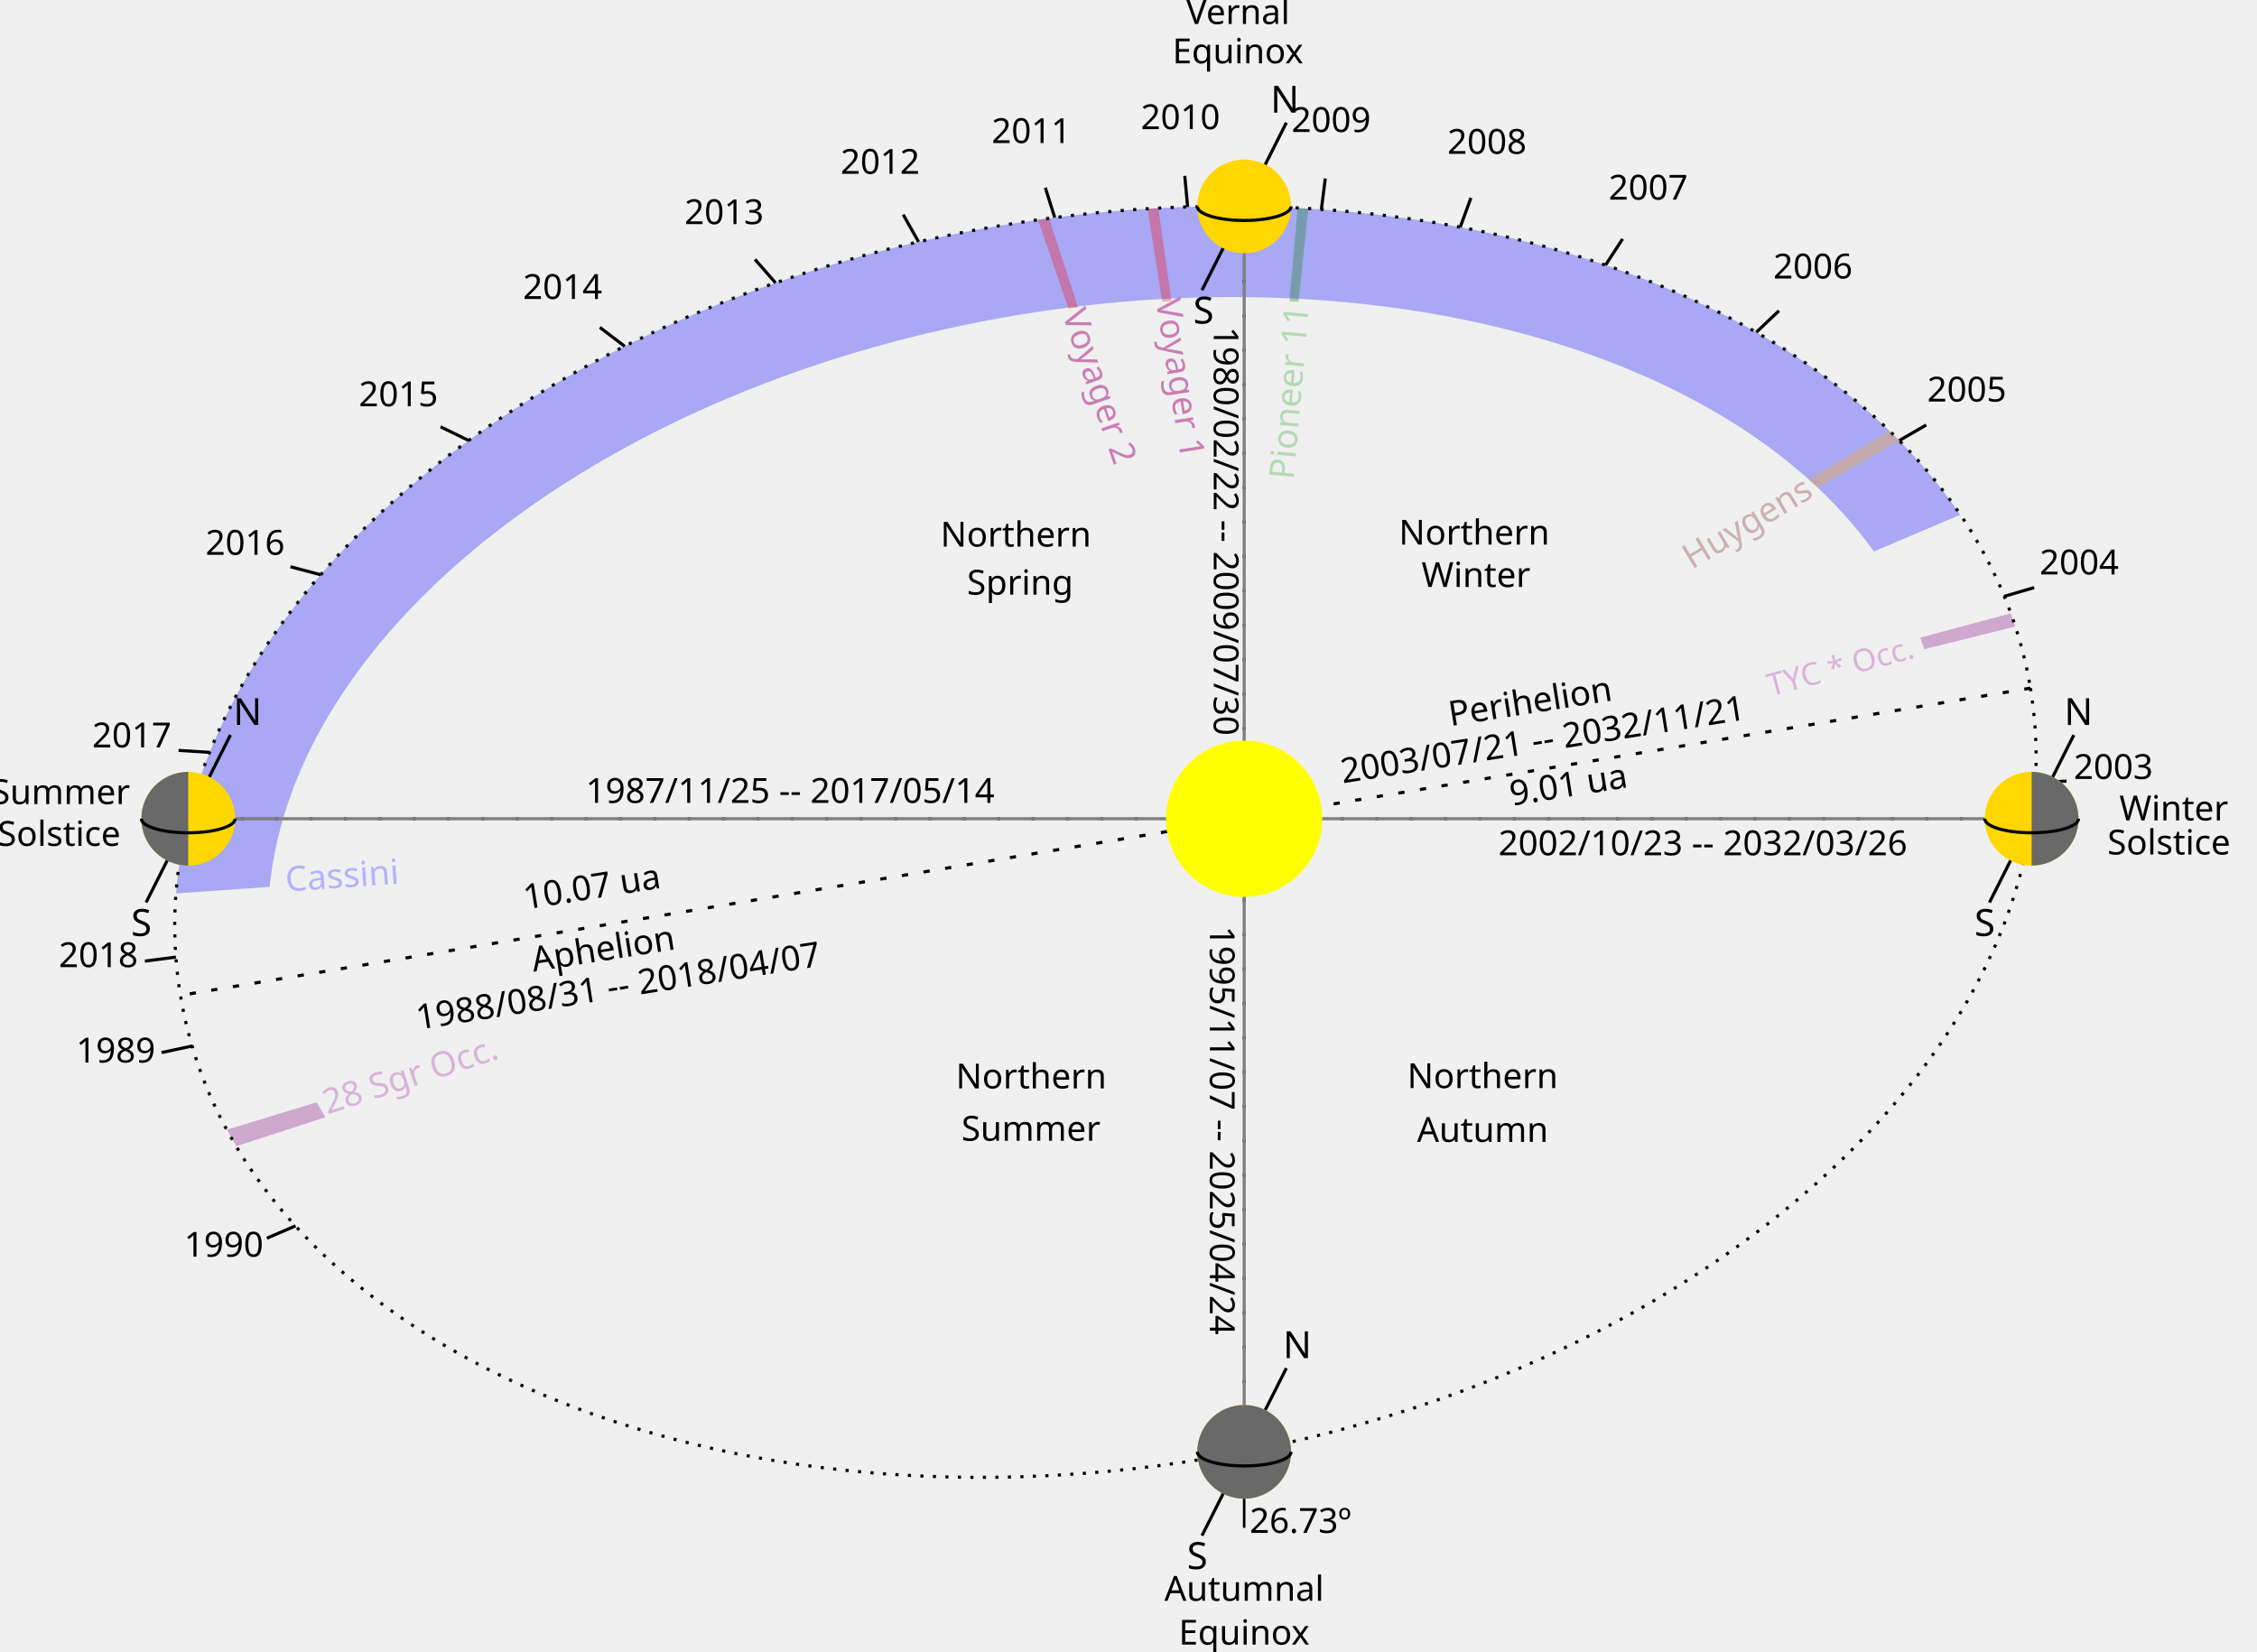
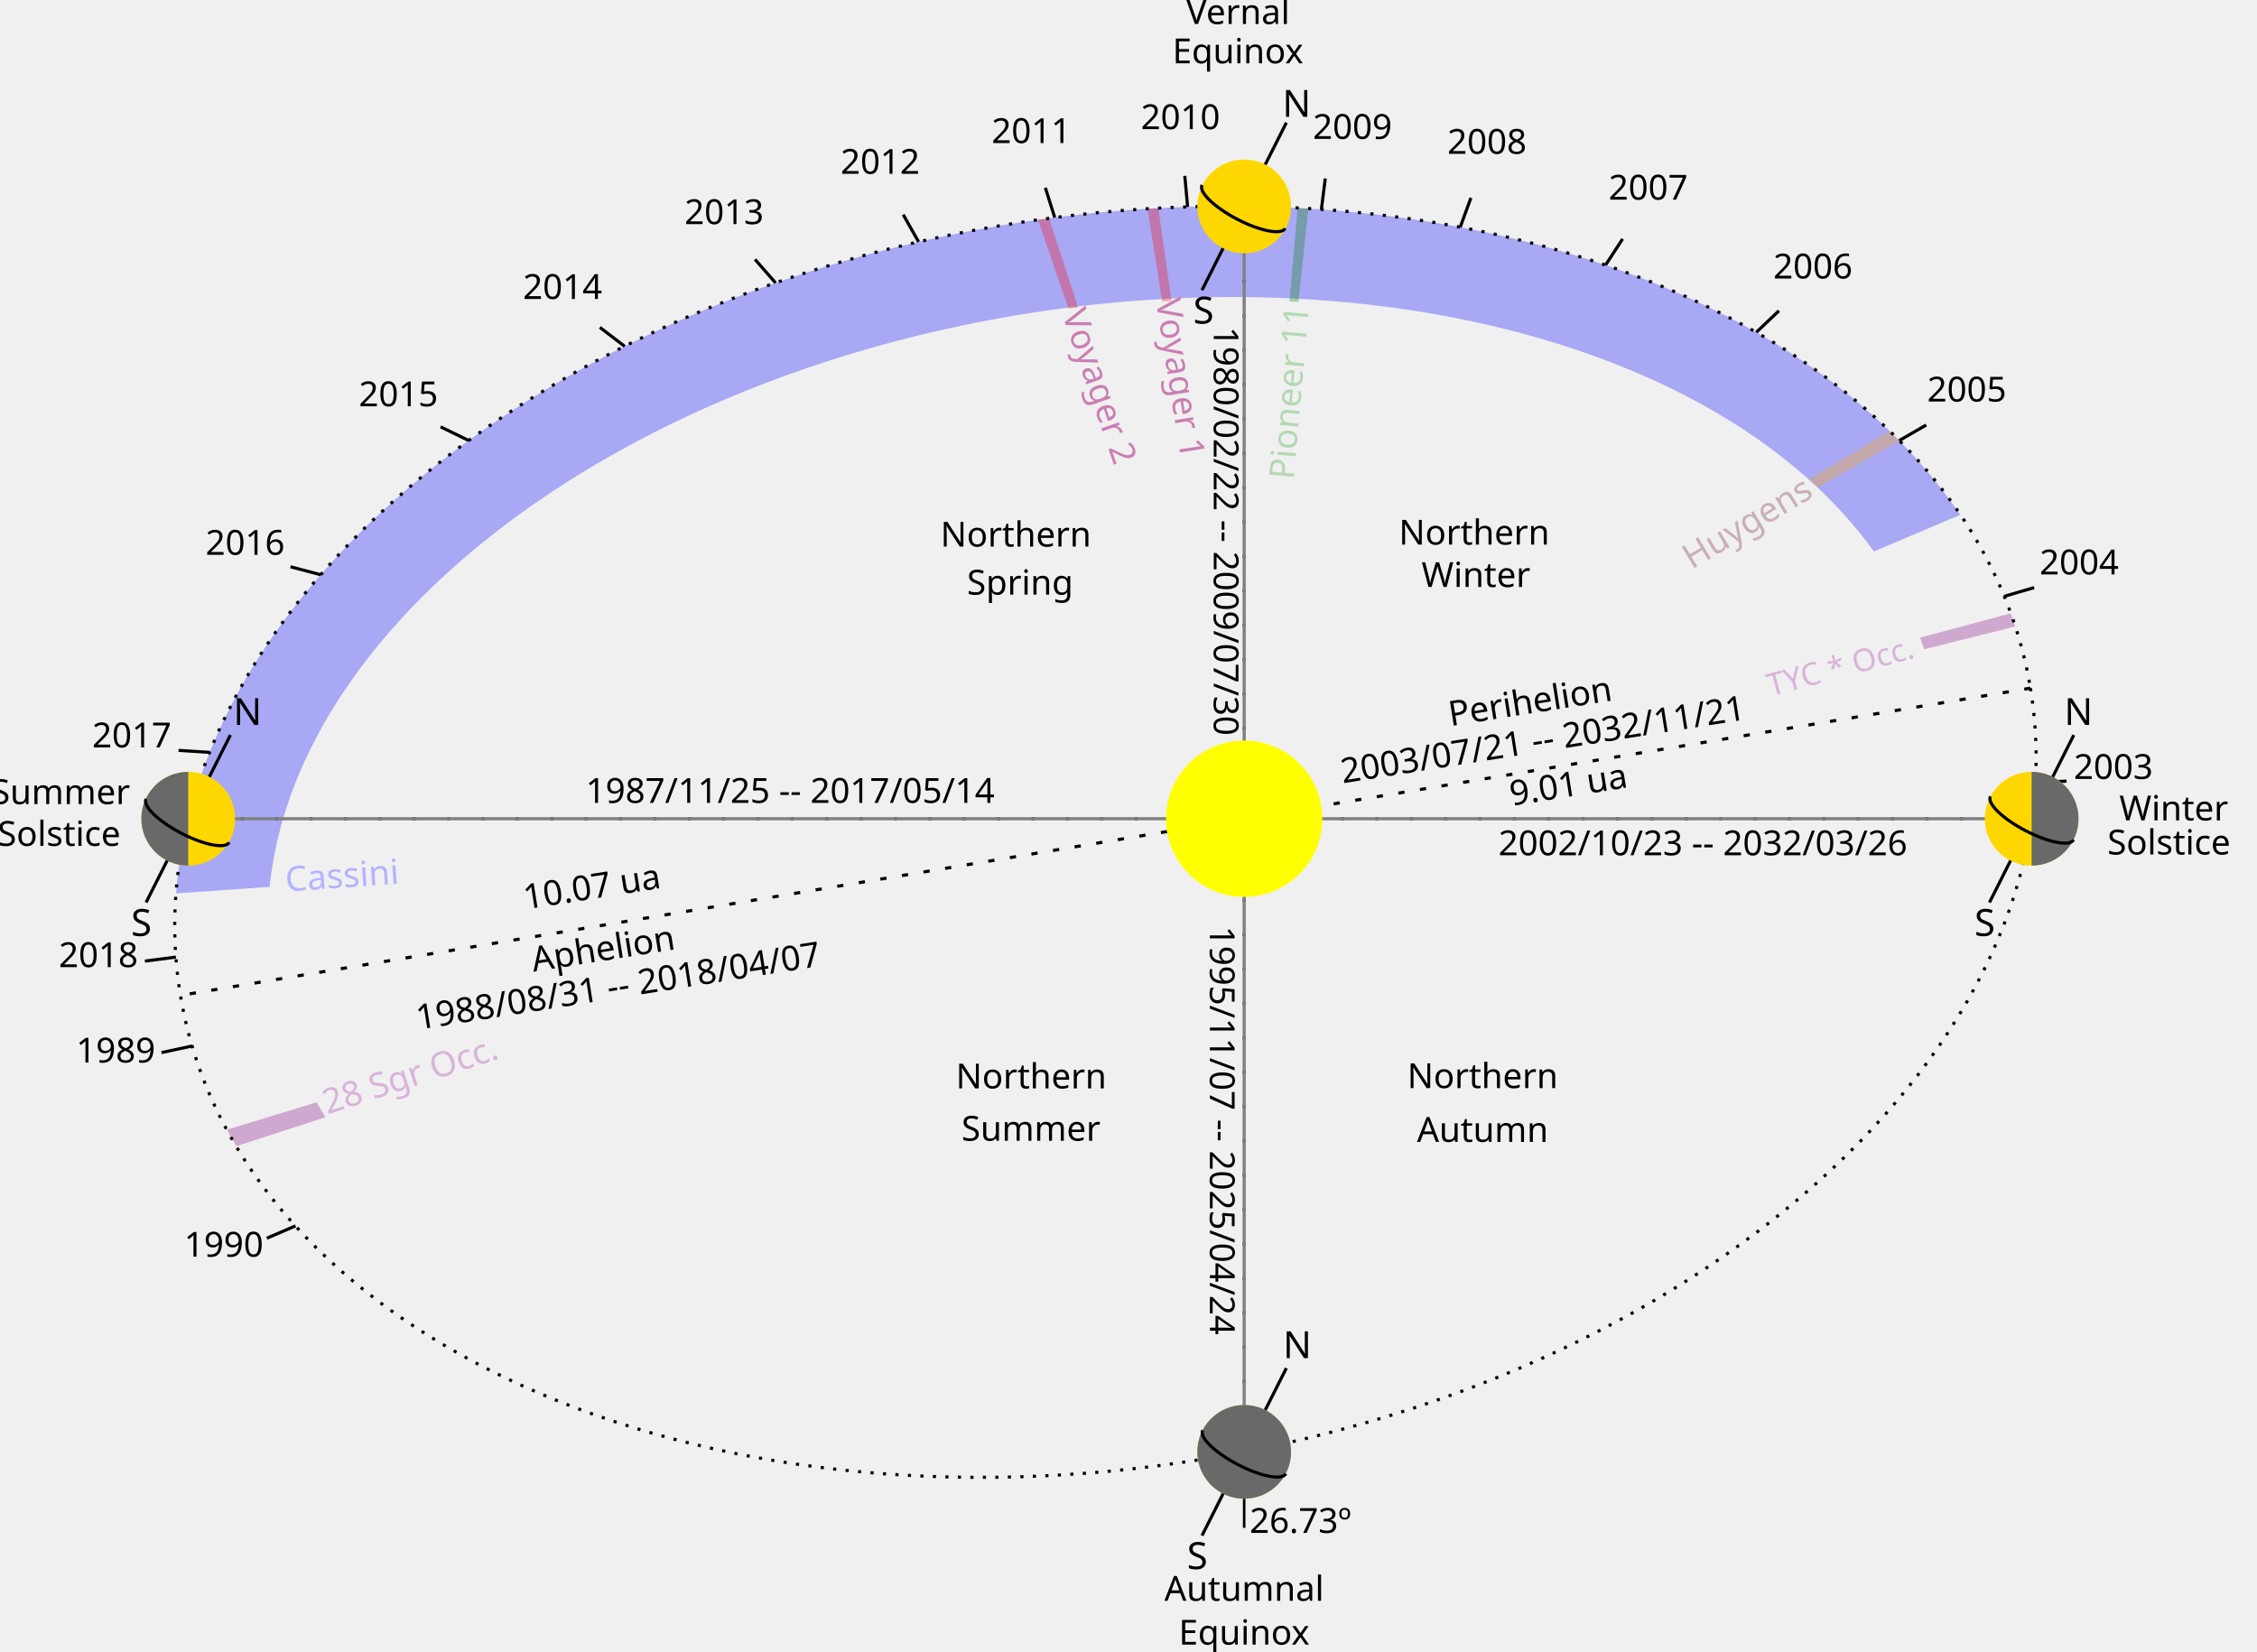
<svg xmlns="http://www.w3.org/2000/svg" width="722.12" height="528.375" id="svg2" version="1.1">
  <defs id="defs239" />
  <path d="m 651.191,250.387 9.99,-0.457" style="fill:none;stroke:#000000;stroke-width:1" id="path7" />
  <text x="676.164" y="249.244" font-size="10" style="font-style:normal;font-variant:normal;font-weight:500;font-stretch:normal;font-size:11.083px;line-height:125%;font-family:'CMU Serif';-inkscape-font-specification:'CMU Serif, Medium';text-align:center;writing-mode:lr-tb;text-anchor:middle" id="text9">2003</text>
  <path d="m 641.227,190.82 9.598,-2.808" style="fill:none;stroke:#000000;stroke-width:1" id="path11" />
  <text x="665.221" y="183.799" font-size="10" style="font-style:normal;font-variant:normal;font-weight:500;font-stretch:normal;font-size:11.083px;line-height:125%;font-family:'CMU Serif';-inkscape-font-specification:'CMU Serif, Medium';text-align:center;writing-mode:lr-tb;text-anchor:middle" id="text13">2004</text>
  <path d="m 607.627,140.983 8.66,-5" style="fill:none;stroke:#000000;stroke-width:1" id="path15" />
  <text x="629.278" y="128.483" font-size="10" style="font-style:normal;font-variant:normal;font-weight:500;font-stretch:normal;font-size:11.083px;line-height:125%;font-family:'CMU Serif';-inkscape-font-specification:'CMU Serif, Medium';text-align:center;writing-mode:lr-tb;text-anchor:middle" id="text17">2005</text>
  <path d="m 561.914,106.327 7.25,-6.887" style="fill:none;stroke:#000000;stroke-width:1" id="path19" />
  <text x="580.039" y="89.108" font-size="10" style="font-style:normal;font-variant:normal;font-weight:500;font-stretch:normal;font-size:11.083px;line-height:125%;font-family:'CMU Serif';-inkscape-font-specification:'CMU Serif, Medium';text-align:center;writing-mode:lr-tb;text-anchor:middle" id="text21">2006</text>
  <path d="m 513.689,84.818 5.465,-8.374" style="fill:none;stroke:#000000;stroke-width:1" id="path23" />
  <text x="527.352" y="63.882" font-size="10" style="font-style:normal;font-variant:normal;font-weight:500;font-stretch:normal;font-size:11.083px;line-height:125%;font-family:'CMU Serif';-inkscape-font-specification:'CMU Serif, Medium';text-align:center;writing-mode:lr-tb;text-anchor:middle" id="text25">2007</text>
  <path d="m 467.184,72.703 3.43,-9.393" style="fill:none;stroke:#000000;stroke-width:1" id="path27" />
  <text x="475.759" y="49.22" font-size="10" style="font-style:normal;font-variant:normal;font-weight:500;font-stretch:normal;font-size:11.083px;line-height:125%;font-family:'CMU Serif';-inkscape-font-specification:'CMU Serif, Medium';text-align:center;writing-mode:lr-tb;text-anchor:middle" id="text29">2008</text>
  <path d="m 422.767,67.036 1.257,-9.921" style="fill:none;stroke:#000000;stroke-width:1" id="path31" />
-   <text x="425.909" y="42.234" font-size="10" style="font-style:normal;font-variant:normal;font-weight:500;font-stretch:normal;font-size:11.083px;line-height:125%;font-family:'CMU Serif';-inkscape-font-specification:'CMU Serif, Medium';text-align:center;writing-mode:lr-tb;text-anchor:middle" id="text33">2009</text>
+   <text x="432.715" y="44.444" font-size="10" style="font-style:normal;font-variant:normal;font-weight:500;font-stretch:normal;font-size:11.083px;line-height:125%;font-family:'CMU Serif';-inkscape-font-specification:'CMU Serif, Medium';text-align:center;writing-mode:lr-tb;text-anchor:middle" id="text33">2009</text>
  <path d="m 379.983,66.225 -0.92,-9.958" style="fill:none;stroke:#000000;stroke-width:1" id="path35" />
  <text x="377.682" y="41.331" font-size="10" style="font-style:normal;font-variant:normal;font-weight:500;font-stretch:normal;font-size:11.083px;line-height:125%;font-family:'CMU Serif';-inkscape-font-specification:'CMU Serif, Medium';text-align:center;writing-mode:lr-tb;text-anchor:middle" id="text37">2010</text>
  <path d="m 337.459,69.612 -3.005,-9.538" style="fill:none;stroke:#000000;stroke-width:1" id="path39" />
  <text x="329.946" y="45.768" font-size="10" style="font-style:normal;font-variant:normal;font-weight:500;font-stretch:normal;font-size:11.083px;line-height:125%;font-family:'CMU Serif';-inkscape-font-specification:'CMU Serif, Medium';text-align:center;writing-mode:lr-tb;text-anchor:middle" id="text41">2011</text>
  <path d="m 293.896,77.388 -4.915,-8.709" style="fill:none;stroke:#000000;stroke-width:1" id="path43" />
  <text x="281.608" y="55.616" font-size="10" style="font-style:normal;font-variant:normal;font-weight:500;font-stretch:normal;font-size:11.083px;line-height:125%;font-family:'CMU Serif';-inkscape-font-specification:'CMU Serif, Medium';text-align:center;writing-mode:lr-tb;text-anchor:middle" id="text45">2012</text>
  <path d="m 248.151,90.534 -6.583,-7.528" style="fill:none;stroke:#000000;stroke-width:1" id="path47" />
  <text x="231.693" y="71.715" font-size="10" style="font-style:normal;font-variant:normal;font-weight:500;font-stretch:normal;font-size:11.083px;line-height:125%;font-family:'CMU Serif';-inkscape-font-specification:'CMU Serif, Medium';text-align:center;writing-mode:lr-tb;text-anchor:middle" id="text49">2013</text>
  <path d="m 199.875,110.82 -7.952,-6.064" style="fill:none;stroke:#000000;stroke-width:1" id="path51" />
  <text x="179.996" y="95.66" font-size="10" style="font-style:normal;font-variant:normal;font-weight:500;font-stretch:normal;font-size:11.083px;line-height:125%;font-family:'CMU Serif';-inkscape-font-specification:'CMU Serif, Medium';text-align:center;writing-mode:lr-tb;text-anchor:middle" id="text53">2014</text>
  <path d="m 149.955,140.955 -8.988,-4.384" style="fill:none;stroke:#000000;stroke-width:1" id="path55" />
  <text x="127.485" y="129.996" font-size="10" style="font-style:normal;font-variant:normal;font-weight:500;font-stretch:normal;font-size:11.083px;line-height:125%;font-family:'CMU Serif';-inkscape-font-specification:'CMU Serif, Medium';text-align:center;writing-mode:lr-tb;text-anchor:middle" id="text57">2015</text>
  <path d="m 102.608,183.904 -9.668,-2.554" style="fill:none;stroke:#000000;stroke-width:1" id="path59" />
  <text x="78.437" y="177.518" font-size="10" style="font-style:normal;font-variant:normal;font-weight:500;font-stretch:normal;font-size:11.083px;line-height:125%;font-family:'CMU Serif';-inkscape-font-specification:'CMU Serif, Medium';text-align:center;writing-mode:lr-tb;text-anchor:middle" id="text61">2016</text>
  <path d="m 67.115,240.742 -9.979,-0.64" style="fill:none;stroke:#000000;stroke-width:1" id="path63" />
  <text x="42.167" y="239.141" font-size="10" style="font-style:normal;font-variant:normal;font-weight:500;font-stretch:normal;font-size:11.083px;line-height:125%;font-family:'CMU Serif';-inkscape-font-specification:'CMU Serif, Medium';text-align:center;writing-mode:lr-tb;text-anchor:middle" id="text65">2017</text>
  <path d="m 56.277,306.24 -9.917,1.284" style="fill:none;stroke:#000000;stroke-width:1" id="path67" />
  <text x="31.485" y="309.451" font-size="10" style="font-style:normal;font-variant:normal;font-weight:500;font-stretch:normal;font-size:11.083px;line-height:125%;font-family:'CMU Serif';-inkscape-font-specification:'CMU Serif, Medium';text-align:center;writing-mode:lr-tb;text-anchor:middle" id="text69">2018</text>
  <path d="m 61.47,334.684 -9.775,2.112" style="fill:none;stroke:#000000;stroke-width:1" id="path71" />
  <text x="37.034" y="339.963" font-size="10" style="font-style:normal;font-variant:normal;font-weight:500;font-stretch:normal;font-size:11.083px;line-height:125%;font-family:'CMU Serif';-inkscape-font-specification:'CMU Serif, Medium';text-align:center;writing-mode:lr-tb;text-anchor:middle" id="text73">1989</text>
  <path d="m 94.57,392.239 -9.189,3.944" style="fill:none;stroke:#000000;stroke-width:1" id="path75" />
  <text x="71.597" y="402.1" font-size="10" style="font-style:normal;font-variant:normal;font-weight:500;font-stretch:normal;font-size:11.083px;line-height:125%;font-family:'CMU Serif';-inkscape-font-specification:'CMU Serif, Medium';text-align:center;writing-mode:lr-tb;text-anchor:middle" id="text77">1990</text>
  <path d="M 627.164,164.726 A 200,300 80.57 0 0 56.337,285.866 l 29.927,-2.093 A 170,270 80.57 0 1 599.548,176.448 Z" style="opacity:0.3;fill:#0000ff;stroke:none" id="path79" />
  <text x="89.624" y="290.955" font-size="10" transform="matrix(0.9975641,-0.06975647,0.06975647,0.9975641,0,0)" style="font-style:normal;font-variant:normal;font-weight:500;font-stretch:normal;font-size:11.083px;line-height:125%;font-family:'CMU Serif';-inkscape-font-specification:'CMU Serif, Medium';text-align:center;writing-mode:lr-tb;text-anchor:middle;fill:#b3b3ff;fill-opacity:1;" id="text81">Cassini</text>
  <path d="m 418.589,66.764 a 200,300 80.57 0 0 -3.422,-0.191 l -2.615,29.886 a 170,270 80.57 0 1 2.901,0.141 z" style="opacity:0.3;fill:#008000;stroke:none" id="path83" />
  <text x="-89.097" y="425.716" font-size="10" transform="matrix(0.08715574,-0.9961947,0.9961947,0.08715574,0,0)" style="font-style:normal;font-variant:normal;font-weight:500;font-stretch:normal;font-size:11.083px;line-height:125%;font-family:'CMU Serif';-inkscape-font-specification:'CMU Serif, Medium';text-align:center;writing-mode:lr-tb;text-anchor:middle;fill:#b3d9b3;fill-opacity:1;" id="text85">Pioneer 11</text>
  <path d="m 370.617,66.617 a 200,300 80.57 0 0 -3.455,0.195 l 4.693,29.631 a 170,270 80.57 0 1 2.937,-0.118 z" style="opacity:0.3;fill:#ff0000;stroke:none" id="path87" />
  <text x="178.613" y="-350.215" font-size="10" transform="matrix(0.1564345,0.9876883,-0.9876883,0.1564345,0,0)" style="font-style:normal;font-variant:normal;font-weight:500;font-stretch:normal;font-size:11.083px;line-height:125%;font-family:'CMU Serif';-inkscape-font-specification:'CMU Serif, Medium';text-align:center;writing-mode:lr-tb;text-anchor:middle;fill:#ca7eb3;fill-opacity:1;" id="text89">Voyager 1</text>
  <path d="m 335.648,69.848 a 200,300 80.57 0 0 -3.562,0.485 l 9.767,28.366 a 170,270 80.57 0 1 3.065,-0.319 z" style="opacity:0.3;fill:#ff0000;stroke:none" id="path91" />
  <text x="231.358" y="-288.554" font-size="10" transform="matrix(0.3255682,0.9455186,-0.9455186,0.3255682,0,0)" style="font-style:normal;font-variant:normal;font-weight:500;font-stretch:normal;font-size:11.083px;line-height:125%;font-family:'CMU Serif';-inkscape-font-specification:'CMU Serif, Medium';text-align:center;writing-mode:lr-tb;text-anchor:middle;fill:#ca7eb3;fill-opacity:1;" id="text93">Voyager 2</text>
  <path d="m 607.627,140.983 a 200,300 80.57 0 0 -3.096,-3.066 l -25.715,15.451 a 170,270 80.57 0 1 2.83,2.615 z" style="opacity:0.3;fill:#ffa500;stroke:none" id="path95" />
  <text x="393.02" y="435.063" font-size="10" transform="matrix(0.8571673,-0.5150381,0.5150381,0.8571673,0,0)" style="font-style:normal;font-variant:normal;font-weight:500;font-stretch:normal;font-size:11.083px;line-height:125%;font-family:'CMU Serif';-inkscape-font-specification:'CMU Serif, Medium';text-align:center;writing-mode:lr-tb;text-anchor:middle;fill:#caafb3;fill-opacity:1;" id="text97">Huygens</text>
  <path d="m 72.612,361.473 a 200,300 80.57 0 0 3,5.271 l 28.532,-9.271 a 170,270 80.57 0 1 -2.842,-4.771 z" style="opacity:0.3;fill:#800080;stroke:none" id="path99" />
  <text x="18.504" y="371.493" font-size="10" transform="matrix(0.9510565,-0.309017,0.309017,0.9510565,0,0)" style="font-style:normal;font-variant:normal;font-weight:500;font-stretch:normal;font-size:11.083px;line-height:125%;font-family:'CMU Serif';-inkscape-font-specification:'CMU Serif, Medium';text-align:center;writing-mode:lr-tb;text-anchor:middle;fill:#d9b3d9;fill-opacity:1;" id="text101">28 Sgr Occ.</text>
  <path d="m 644.785,200.457 a 200,300 80.57 0 0 -1.452,-4.205 l -28.978,7.765 a 170,270 80.57 0 1 1.321,3.698 z" style="opacity:0.3;fill:#800080;stroke:none" id="path103" />
  <text x="513.565" y="361.868" font-size="10" transform="matrix(0.9659258,-0.258819,0.258819,0.9659258,0,0)" style="font-style:normal;font-variant:normal;font-weight:500;font-stretch:normal;font-size:11.083px;line-height:125%;font-family:'CMU Serif';-inkscape-font-specification:'CMU Serif, Medium';text-align:center;writing-mode:lr-tb;text-anchor:middle;fill:#d9b3d9;fill-opacity:1" id="text105">
    <tspan id="tspan3742" x="513.565" y="361.868" style="font-style:normal;font-variant:normal;font-weight:500;font-stretch:normal;font-size:10px;line-height:125%;font-family:'CMU Serif';-inkscape-font-specification:'CMU Serif, Medium';text-align:center;writing-mode:lr-tb;text-anchor:middle;fill:#d9b3d9;fill-opacity:1">TYC * Occ.</tspan>
  </text>
  <text x="142.629" y="313.699" font-size="10" transform="matrix(0.9876883,-0.1564345,0.1564345,0.9876883,0,0)" style="font-style:normal;font-variant:normal;font-weight:500;font-stretch:normal;font-size:11.083px;line-height:125%;font-family:'CMU Serif';-inkscape-font-specification:'CMU Serif, Medium';text-align:center;writing-mode:lr-tb;text-anchor:middle" id="text107">10.07 ua</text>
  <text x="143.077" y="333.807" font-size="10" transform="matrix(0.9876883,-0.1564345,0.1564345,0.9876883,0,0)" style="font-style:normal;font-variant:normal;font-weight:500;font-stretch:normal;font-size:11.083px;line-height:125%;font-family:'CMU Serif';-inkscape-font-specification:'CMU Serif, Medium';text-align:center;writing-mode:lr-tb;text-anchor:middle" id="text109">Aphelion</text>
  <text x="145.977" y="346.336" font-size="10" transform="matrix(0.9876883,-0.1564345,0.1564345,0.9876883,0,0)" style="font-style:normal;font-variant:normal;font-weight:500;font-stretch:normal;font-size:11.083px;line-height:125%;font-family:'CMU Serif';-inkscape-font-specification:'CMU Serif, Medium';text-align:center;writing-mode:lr-tb;text-anchor:middle" id="text111">1988/08/31 -- 2018/04/07</text>
  <text x="456.341" y="330.297" font-size="10" transform="matrix(0.9876883,-0.1564345,0.1564345,0.9876883,0,0)" style="font-style:normal;font-variant:normal;font-weight:500;font-stretch:normal;font-size:11.083px;line-height:125%;font-family:'CMU Serif';-inkscape-font-specification:'CMU Serif, Medium';text-align:center;writing-mode:lr-tb;text-anchor:middle" id="text113">9.01 ua</text>
  <text x="448.402" y="302.068" font-size="10" transform="matrix(0.9876883,-0.1564345,0.1564345,0.9876883,0,0)" style="font-style:normal;font-variant:normal;font-weight:500;font-stretch:normal;font-size:11.083px;line-height:125%;font-family:'CMU Serif';-inkscape-font-specification:'CMU Serif, Medium';text-align:center;writing-mode:lr-tb;text-anchor:middle" id="text115">Perihelion</text>
  <text x="450.513" y="314.742" font-size="10" transform="matrix(0.9876883,-0.1564345,0.1564345,0.9876883,0,0)" style="font-style:normal;font-variant:normal;font-weight:500;font-stretch:normal;font-size:11.083px;line-height:125%;font-family:'CMU Serif';-inkscape-font-specification:'CMU Serif, Medium';text-align:center;writing-mode:lr-tb;text-anchor:middle" id="text117">2003/07/21 -- 2032/11/21</text>
  <text x="396.072" y="7.692" font-size="12" style="font-style:normal;font-variant:normal;font-weight:500;font-stretch:normal;font-size:11.083px;line-height:125%;font-family:'CMU Serif';-inkscape-font-specification:'CMU Serif, Medium';text-align:center;writing-mode:lr-tb;text-anchor:middle" id="text119">Vernal</text>
  <text x="396.072" y="20.258" font-size="12" style="font-style:normal;font-variant:normal;font-weight:500;font-stretch:normal;font-size:11.083px;line-height:125%;font-family:'CMU Serif';-inkscape-font-specification:'CMU Serif, Medium';text-align:center;writing-mode:lr-tb;text-anchor:middle" id="text121">Equinox</text>
  <text x="169.955" y="-388.337" font-size="10" transform="matrix(0,1,-1,0,0,0)" style="font-style:normal;font-variant:normal;font-weight:500;font-stretch:normal;font-size:11.083px;line-height:125%;font-family:'CMU Serif';-inkscape-font-specification:'CMU Serif, Medium';text-align:center;writing-mode:lr-tb;text-anchor:middle" id="text123">
    <tspan id="tspan3734" style="font-style:normal;font-variant:normal;font-weight:500;font-stretch:normal;font-size:11.083px;line-height:125%;font-family:'CMU Serif';-inkscape-font-specification:'CMU Serif, Medium';text-align:center;writing-mode:lr-tb;text-anchor:middle" x="169.955" y="-388.337">1980/02/22 -- 2009/07/30</tspan>
  </text>
  <text x="19.381" y="257.29" font-size="12" style="font-style:normal;font-variant:normal;font-weight:500;font-stretch:normal;font-size:11.083px;line-height:125%;font-family:'CMU Serif';-inkscape-font-specification:'CMU Serif, Medium';text-align:center;writing-mode:lr-tb;text-anchor:middle" id="text125">Summer</text>
  <text x="18.888" y="270.658" font-size="12" style="font-style:normal;font-variant:normal;font-weight:500;font-stretch:normal;font-size:11.083px;line-height:125%;font-family:'CMU Serif';-inkscape-font-specification:'CMU Serif, Medium';text-align:center;writing-mode:lr-tb;text-anchor:middle" id="text127">Solstice</text>
  <text x="252.815" y="256.897" font-size="10" style="font-style:normal;font-variant:normal;font-weight:500;font-stretch:normal;font-size:11.083px;line-height:125%;font-family:'CMU Serif';-inkscape-font-specification:'CMU Serif, Medium';text-align:center;writing-mode:lr-tb;text-anchor:middle" id="text129">1987/11/25 -- 2017/05/14</text>
  <text x="398.072" y="512.212" font-size="12" style="font-style:normal;font-variant:normal;font-weight:500;font-stretch:normal;font-size:11.083px;line-height:125%;font-family:'CMU Serif';-inkscape-font-specification:'CMU Serif, Medium';text-align:center;writing-mode:lr-tb;text-anchor:middle" id="text131">Autumnal</text>
  <text x="398.072" y="526.225" font-size="12" style="font-style:normal;font-variant:normal;font-weight:500;font-stretch:normal;font-size:11.083px;line-height:125%;font-family:'CMU Serif';-inkscape-font-specification:'CMU Serif, Medium';text-align:center;writing-mode:lr-tb;text-anchor:middle" id="text133">Equinox</text>
  <text x="361.731" y="-387.096" font-size="10" transform="matrix(0,1,-1,0,0,0)" style="font-style:normal;font-variant:normal;font-weight:500;font-stretch:normal;font-size:11.083px;line-height:125%;font-family:'CMU Serif';-inkscape-font-specification:'CMU Serif, Medium';text-align:center;writing-mode:lr-tb;text-anchor:middle" id="text135">1995/11/07 -- 2025/04/24</text>
  <text x="695.497" y="262.499" font-size="12" style="font-style:normal;font-variant:normal;font-weight:500;font-stretch:normal;font-size:11.083px;line-height:125%;font-family:'CMU Serif';-inkscape-font-specification:'CMU Serif, Medium';text-align:center;writing-mode:lr-tb;text-anchor:middle" id="text137">Winter</text>
  <text x="693.943" y="273.413" font-size="12" style="font-style:normal;font-variant:normal;font-weight:500;font-stretch:normal;font-size:11.083px;line-height:125%;font-family:'CMU Serif';-inkscape-font-specification:'CMU Serif, Medium';text-align:center;writing-mode:lr-tb;text-anchor:middle" id="text139">Solstice</text>
  <text x="544.828" y="273.661" font-size="10" style="font-style:normal;font-variant:normal;font-weight:500;font-stretch:normal;font-size:11.083px;line-height:125%;font-family:'CMU Serif';-inkscape-font-specification:'CMU Serif, Medium';text-align:center;writing-mode:lr-tb;text-anchor:middle" id="text141">2002/10/23 -- 2032/03/26</text>
  <g id="g3744" transform="translate(-9.280748,-11.42532)">
    <text id="text143" style="font-style:normal;font-variant:normal;font-weight:500;font-stretch:normal;font-size:11.083px;line-height:125%;font-family:'CMU Serif';-inkscape-font-specification:'CMU Serif, Medium';text-align:center;writing-mode:lr-tb;text-anchor:middle" font-size="10" y="185.684" x="480.952">Northern</text>
    <text id="text145" style="font-style:normal;font-variant:normal;font-weight:500;font-stretch:normal;font-size:11.083px;line-height:125%;font-family:'CMU Serif';-inkscape-font-specification:'CMU Serif, Medium';text-align:center;writing-mode:lr-tb;text-anchor:middle" font-size="10" y="199.244" x="481.504">Winter</text>
  </g>
  <g id="g3748" transform="translate(-9.280748,-11.42532)">
    <text id="text147" style="font-style:normal;font-variant:normal;font-weight:500;font-stretch:normal;font-size:11.083px;line-height:125%;font-family:'CMU Serif';-inkscape-font-specification:'CMU Serif, Medium';text-align:center;writing-mode:lr-tb;text-anchor:middle" font-size="10" y="186.319" x="334.288">Northern</text>
    <text id="text149" style="font-style:normal;font-variant:normal;font-weight:500;font-stretch:normal;font-size:11.083px;line-height:125%;font-family:'CMU Serif';-inkscape-font-specification:'CMU Serif, Medium';text-align:center;writing-mode:lr-tb;text-anchor:middle" font-size="10" y="201.695" x="335.653">Spring</text>
  </g>
  <g id="g3752" transform="translate(-117.4259,-13.60274)">
    <text id="text151" style="font-style:normal;font-variant:normal;font-weight:500;font-stretch:normal;font-size:11.083px;line-height:125%;font-family:'CMU Serif';-inkscape-font-specification:'CMU Serif, Medium';text-align:center;writing-mode:lr-tb;text-anchor:middle" font-size="10" y="361.861" x="447.356">Northern</text>
    <text id="text153" style="font-style:normal;font-variant:normal;font-weight:500;font-stretch:normal;font-size:11.083px;line-height:125%;font-family:'CMU Serif';-inkscape-font-specification:'CMU Serif, Medium';text-align:center;writing-mode:lr-tb;text-anchor:middle" font-size="10" y="378.602" x="447.278">Summer</text>
  </g>
  <g id="g3756" transform="translate(27.00958,-12.69951)">
    <text id="text155" style="font-style:normal;font-variant:normal;font-weight:500;font-stretch:normal;font-size:11.083px;line-height:125%;font-family:'CMU Serif';-inkscape-font-specification:'CMU Serif, Medium';text-align:center;writing-mode:lr-tb;text-anchor:middle" font-size="10" y="360.852" x="447.356">Northern</text>
    <text id="text157" style="font-style:normal;font-variant:normal;font-weight:500;font-stretch:normal;font-size:11.083px;line-height:125%;font-family:'CMU Serif';-inkscape-font-specification:'CMU Serif, Medium';text-align:center;writing-mode:lr-tb;text-anchor:middle" font-size="10" y="378.068" x="447.362">Autumn</text>
  </g>
  <text x="398.072" y="486.186" font-size="10" style="font-style:normal;font-variant:normal;font-weight:500;font-stretch:normal;font-size:11.083px;line-height:125%;font-family:'CMU Serif';-inkscape-font-specification:'CMU Serif, Medium';text-align:center;writing-mode:lr-tb;text-anchor:middle" id="text159">|</text>
  <text x="416.064" y="490.478" font-size="10" style="font-style:normal;font-variant:normal;font-weight:500;font-stretch:normal;font-size:11.083px;line-height:125%;font-family:'CMU Serif';-inkscape-font-specification:'CMU Serif, Medium';text-align:center;writing-mode:lr-tb;text-anchor:middle" id="text161">26.73º</text>
  <line id="line163" style="stroke:#000000;stroke-width:1;stroke-dasharray:1, 10" y2="66.04" x2="398.072" y1="464.552" x1="398.072" />
  <line id="line165" style="stroke:#000000;stroke-width:1;stroke-dasharray:1, 10" y2="261.97" x2="60.226" y1="261.97" x1="650.018" />
  <path d="m 398.072,261.97 0,-195.93" class="Titan" style="stroke:#808080" id="path167" />
  <path d="m 398.072,261.97 -337.847,0" class="Titan" style="stroke:#808080" id="path169" />
  <path d="m 398.072,261.97 0,202.583" class="Titan" style="stroke:#808080" id="path171" />
  <path d="m 398.072,261.97 251.945,0" class="Titan" style="stroke:#808080" id="path173" />
  <g id="orbit" transform="matrix(0.9864865,-0.1638425,0.1638425,0.9864865,353.6805,269.3426)">
    <ellipse rx="300" ry="200" cx="0" cy="0" style="fill:none;stroke:#000000;stroke-width:1;stroke-dasharray:1, 3" id="ellipse176" />
    <line x1="300" y1="0" x2="-300" y2="0" style="stroke:#000000;stroke-width:1;stroke-dasharray:2, 5" id="line178" />
  </g>
  <circle id="Sun" cx="398.072" cy="261.97" r="25" style="fill:#ffff00" />
-   <text id="text183" style="font-style:normal;font-variant:normal;font-weight:500;font-stretch:normal;font-size:12px;line-height:125%;font-family:'CMU Serif';-inkscape-font-specification:'CMU Serif, Medium';text-align:center;writing-mode:lr-tb;text-anchor:middle" font-size="12" y="36.04" x="411.072">N</text>
+   <text id="text183" style="font-style:normal;font-variant:normal;font-weight:500;font-stretch:normal;font-size:12px;line-height:125%;font-family:'CMU Serif';-inkscape-font-specification:'CMU Serif, Medium';text-align:center;writing-mode:lr-tb;text-anchor:middle" font-size="12" y="37.366" x="414.873">N</text>
  <text id="text185" style="font-style:normal;font-variant:normal;font-weight:500;font-stretch:normal;font-size:12px;line-height:125%;font-family:'CMU Serif';-inkscape-font-specification:'CMU Serif, Medium';text-align:center;writing-mode:lr-tb;text-anchor:middle" font-size="12" y="103.54" x="385.072">S</text>
  <line id="line187" style="fill:none;stroke:#000000;stroke-width:1" y2="39.246" x2="411.566" y1="92.834" x1="384.579" />
  <circle id="circle189" style="fill:#ffd700" r="15" cy="66.04" cx="398.072" />
  <path id="path191" style="fill:#696969" class="shadow" d="m 398.072,81.04 a 15,15 0 1 1 0,-30 15,15 0 1 0 0,30" />
-   <path id="path193" style="fill:none;stroke:#000000;stroke-width:1" d="m 413.072,66.04 a 15,4.5 0 0 1 -30,0" />
  <g class="Titan" transform="translate(60.22588,261.9697)" id="g195">
    <text x="19" y="-30" font-size="12" style="font-style:normal;font-variant:normal;font-weight:500;font-stretch:normal;font-size:12px;line-height:125%;font-family:'CMU Serif';-inkscape-font-specification:'CMU Serif, Medium';text-align:center;writing-mode:lr-tb;text-anchor:middle" id="text197">N</text>
    <text x="-15" y="37.5" font-size="12" style="font-style:normal;font-variant:normal;font-weight:500;font-stretch:normal;font-size:12px;line-height:125%;font-family:'CMU Serif';-inkscape-font-specification:'CMU Serif, Medium';text-align:center;writing-mode:lr-tb;text-anchor:middle" id="text199">S</text>
    <line x1="0" y1="30" x2="0" y2="-30" transform="matrix(0.893136,0.4497867,-0.4497867,0.893136,0,0)" style="fill:none;stroke:#000000;stroke-width:1" id="line201" />
    <circle cx="0" cy="0" r="15" style="fill:#ffd700" id="circle203" />
    <path d="M 0,15 A 15,15 0 1 1 0,-15 15,0 -90 0 0 0,15" class="shadow" style="fill:#696969" id="path205" />
-     <path d="M 15,0 A 15,4.5 0 0 1 -15,0" style="fill:none;stroke:#000000;stroke-width:1" id="path207" />
  </g>
  <g class="Titan" transform="translate(398.0724,464.5523)" id="g209">
    <text x="17" y="-30" font-size="12" style="font-style:normal;font-variant:normal;font-weight:500;font-stretch:normal;font-size:12px;line-height:125%;font-family:'CMU Serif';-inkscape-font-specification:'CMU Serif, Medium';text-align:center;writing-mode:lr-tb;text-anchor:middle" id="text211">N</text>
    <text x="-15" y="37.5" font-size="12" style="font-style:normal;font-variant:normal;font-weight:500;font-stretch:normal;font-size:12px;line-height:125%;font-family:'CMU Serif';-inkscape-font-specification:'CMU Serif, Medium';text-align:center;writing-mode:lr-tb;text-anchor:middle" id="text213">S</text>
    <line x1="0" y1="30" x2="0" y2="-30" transform="matrix(0.893136,0.4497867,-0.4497867,0.893136,0,0)" style="fill:none;stroke:#000000;stroke-width:1" id="line215" />
    <circle cx="0" cy="0" r="15" style="fill:#ffd700" id="circle217" />
    <path d="M 0,15 A 15,15 0 1 1 0,-15 15,15 0 0 1 0,15" class="shadow" style="fill:#696969" id="path219" />
-     <path d="M 15,0 A 15,4.5 0 0 1 -15,0" style="fill:none;stroke:#000000;stroke-width:1" id="path221" />
  </g>
-   <g class="Titan" transform="translate(650.0176,261.9697)" id="g223">
-     <text x="15" y="-30" font-size="12" style="font-style:normal;font-variant:normal;font-weight:500;font-stretch:normal;font-size:12px;line-height:125%;font-family:'CMU Serif';-inkscape-font-specification:'CMU Serif, Medium';text-align:center;writing-mode:lr-tb;text-anchor:middle" id="text225">N</text>
-     <text x="-15" y="37.5" font-size="12" style="font-style:normal;font-variant:normal;font-weight:500;font-stretch:normal;font-size:12px;line-height:125%;font-family:'CMU Serif';-inkscape-font-specification:'CMU Serif, Medium';text-align:center;writing-mode:lr-tb;text-anchor:middle" id="text227">S</text>
-     <line x1="0" y1="30" x2="0" y2="-30" transform="matrix(0.893136,0.4497867,-0.4497867,0.893136,0,0)" style="fill:none;stroke:#000000;stroke-width:1" id="line229" />
-     <circle cx="0" cy="0" r="15" style="fill:#ffd700" id="circle231" />
-     <path d="M 0,15 A 15,15 0 0 0 0,-15 15,0 -90 0 0 0,15" class="shadow" style="fill:#696969" id="path233" />
-     <path d="M 15,0 A 15,4.5 0 0 1 -15,0" style="fill:none;stroke:#000000;stroke-width:1" id="path235" />
-   </g>
+   <text id="text225" style="font-style:normal;font-variant:normal;font-weight:500;font-stretch:normal;font-size:12px;line-height:125%;font-family:'CMU Serif';-inkscape-font-specification:'CMU Serif, Medium';text-align:center;writing-mode:lr-tb;text-anchor:middle" font-size="12" y="231.97" x="665.018">N</text>
+   <text id="text227" style="font-style:normal;font-variant:normal;font-weight:500;font-stretch:normal;font-size:12px;line-height:125%;font-family:'CMU Serif';-inkscape-font-specification:'CMU Serif, Medium';text-align:center;writing-mode:lr-tb;text-anchor:middle" font-size="12" y="299.47" x="635.018">S</text>
+   <line id="line229" style="fill:none;stroke:#000000;stroke-width:1" y2="235.176" x2="663.511" y1="288.764" x1="636.524" />
+   <circle id="circle231" style="fill:#ffd700" r="15" cy="261.97" cx="650.018" />
+   <path id="path233" style="fill:#696969" class="shadow" d="m 650.018,276.97 a 15,15 0 0 0 0,-30 15,0 -90 0 0 0,30" />
+   <path id="path235" style="fill:none;stroke:#000000;stroke-width:1" d="M 663.417,268.726 A 15,4.5 27.564 0 1 636.822,254.843" />
  <text xml:space="preserve" style="font-style:normal;font-variant:normal;font-weight:500;font-stretch:normal;font-size:11.083px;line-height:125%;font-family:'CMU Serif';-inkscape-font-specification:'CMU Serif, Medium';text-align:center;writing-mode:lr-tb;text-anchor:middle;opacity:1;fill:#000000;fill-opacity:0.317;fill-rule:nonzero;stroke:#ffffff;stroke-width:0.6;stroke-linejoin:round;stroke-miterlimit:4;stroke-dasharray:none;stroke-opacity:1" x="420.03" y="210.523" id="text3728">
    <tspan id="tspan3730" x="420.03" y="210.523" />
    <tspan x="420.03" y="224.377" id="tspan3732" />
  </text>
+   <path d="M 411.186,73.075 A 15,4.5 27.564 0 1 384.591,59.193" style="fill:none;stroke:#000000;stroke-width:1" id="path4262" />
+   <path id="path4264" style="fill:none;stroke:#000000;stroke-width:1" d="M 73.323,269.532 A 15,4.5 27.564 0 1 46.728,255.649" />
+   <path d="M 411.391,471.553 A 15,4.5 27.564 0 1 384.796,457.67" style="fill:none;stroke:#000000;stroke-width:1" id="path4266" />
</svg>
